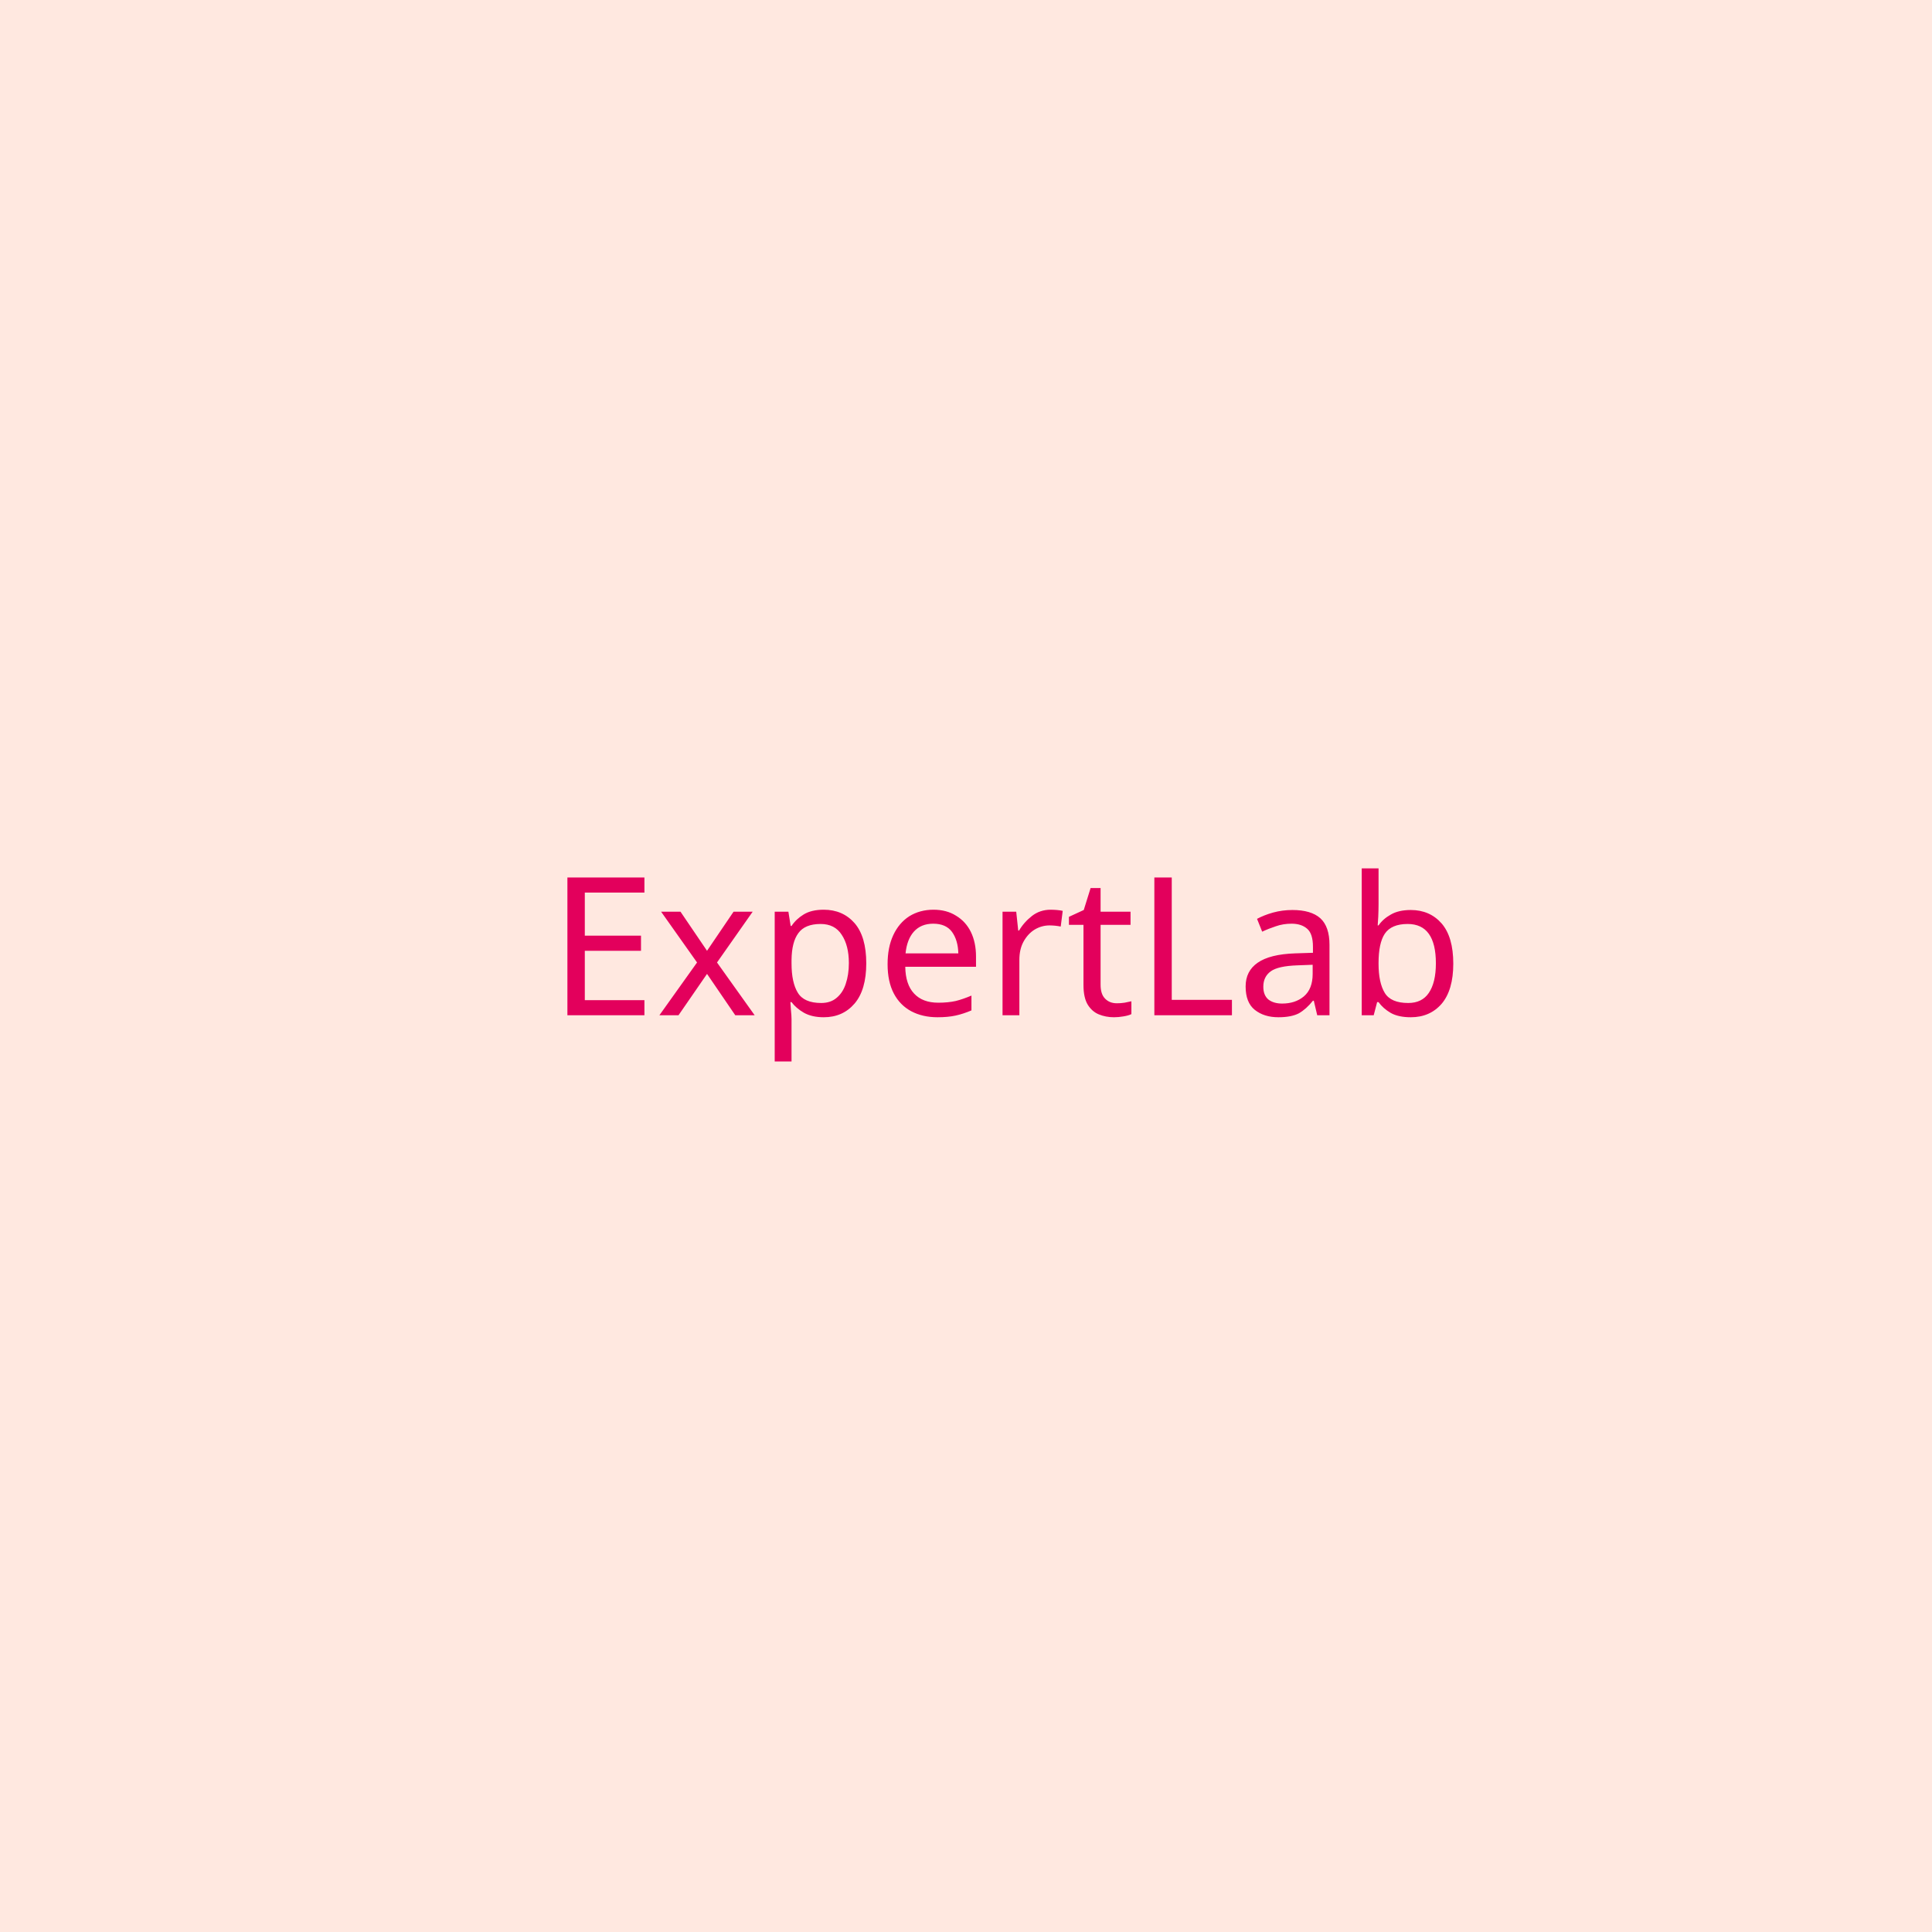
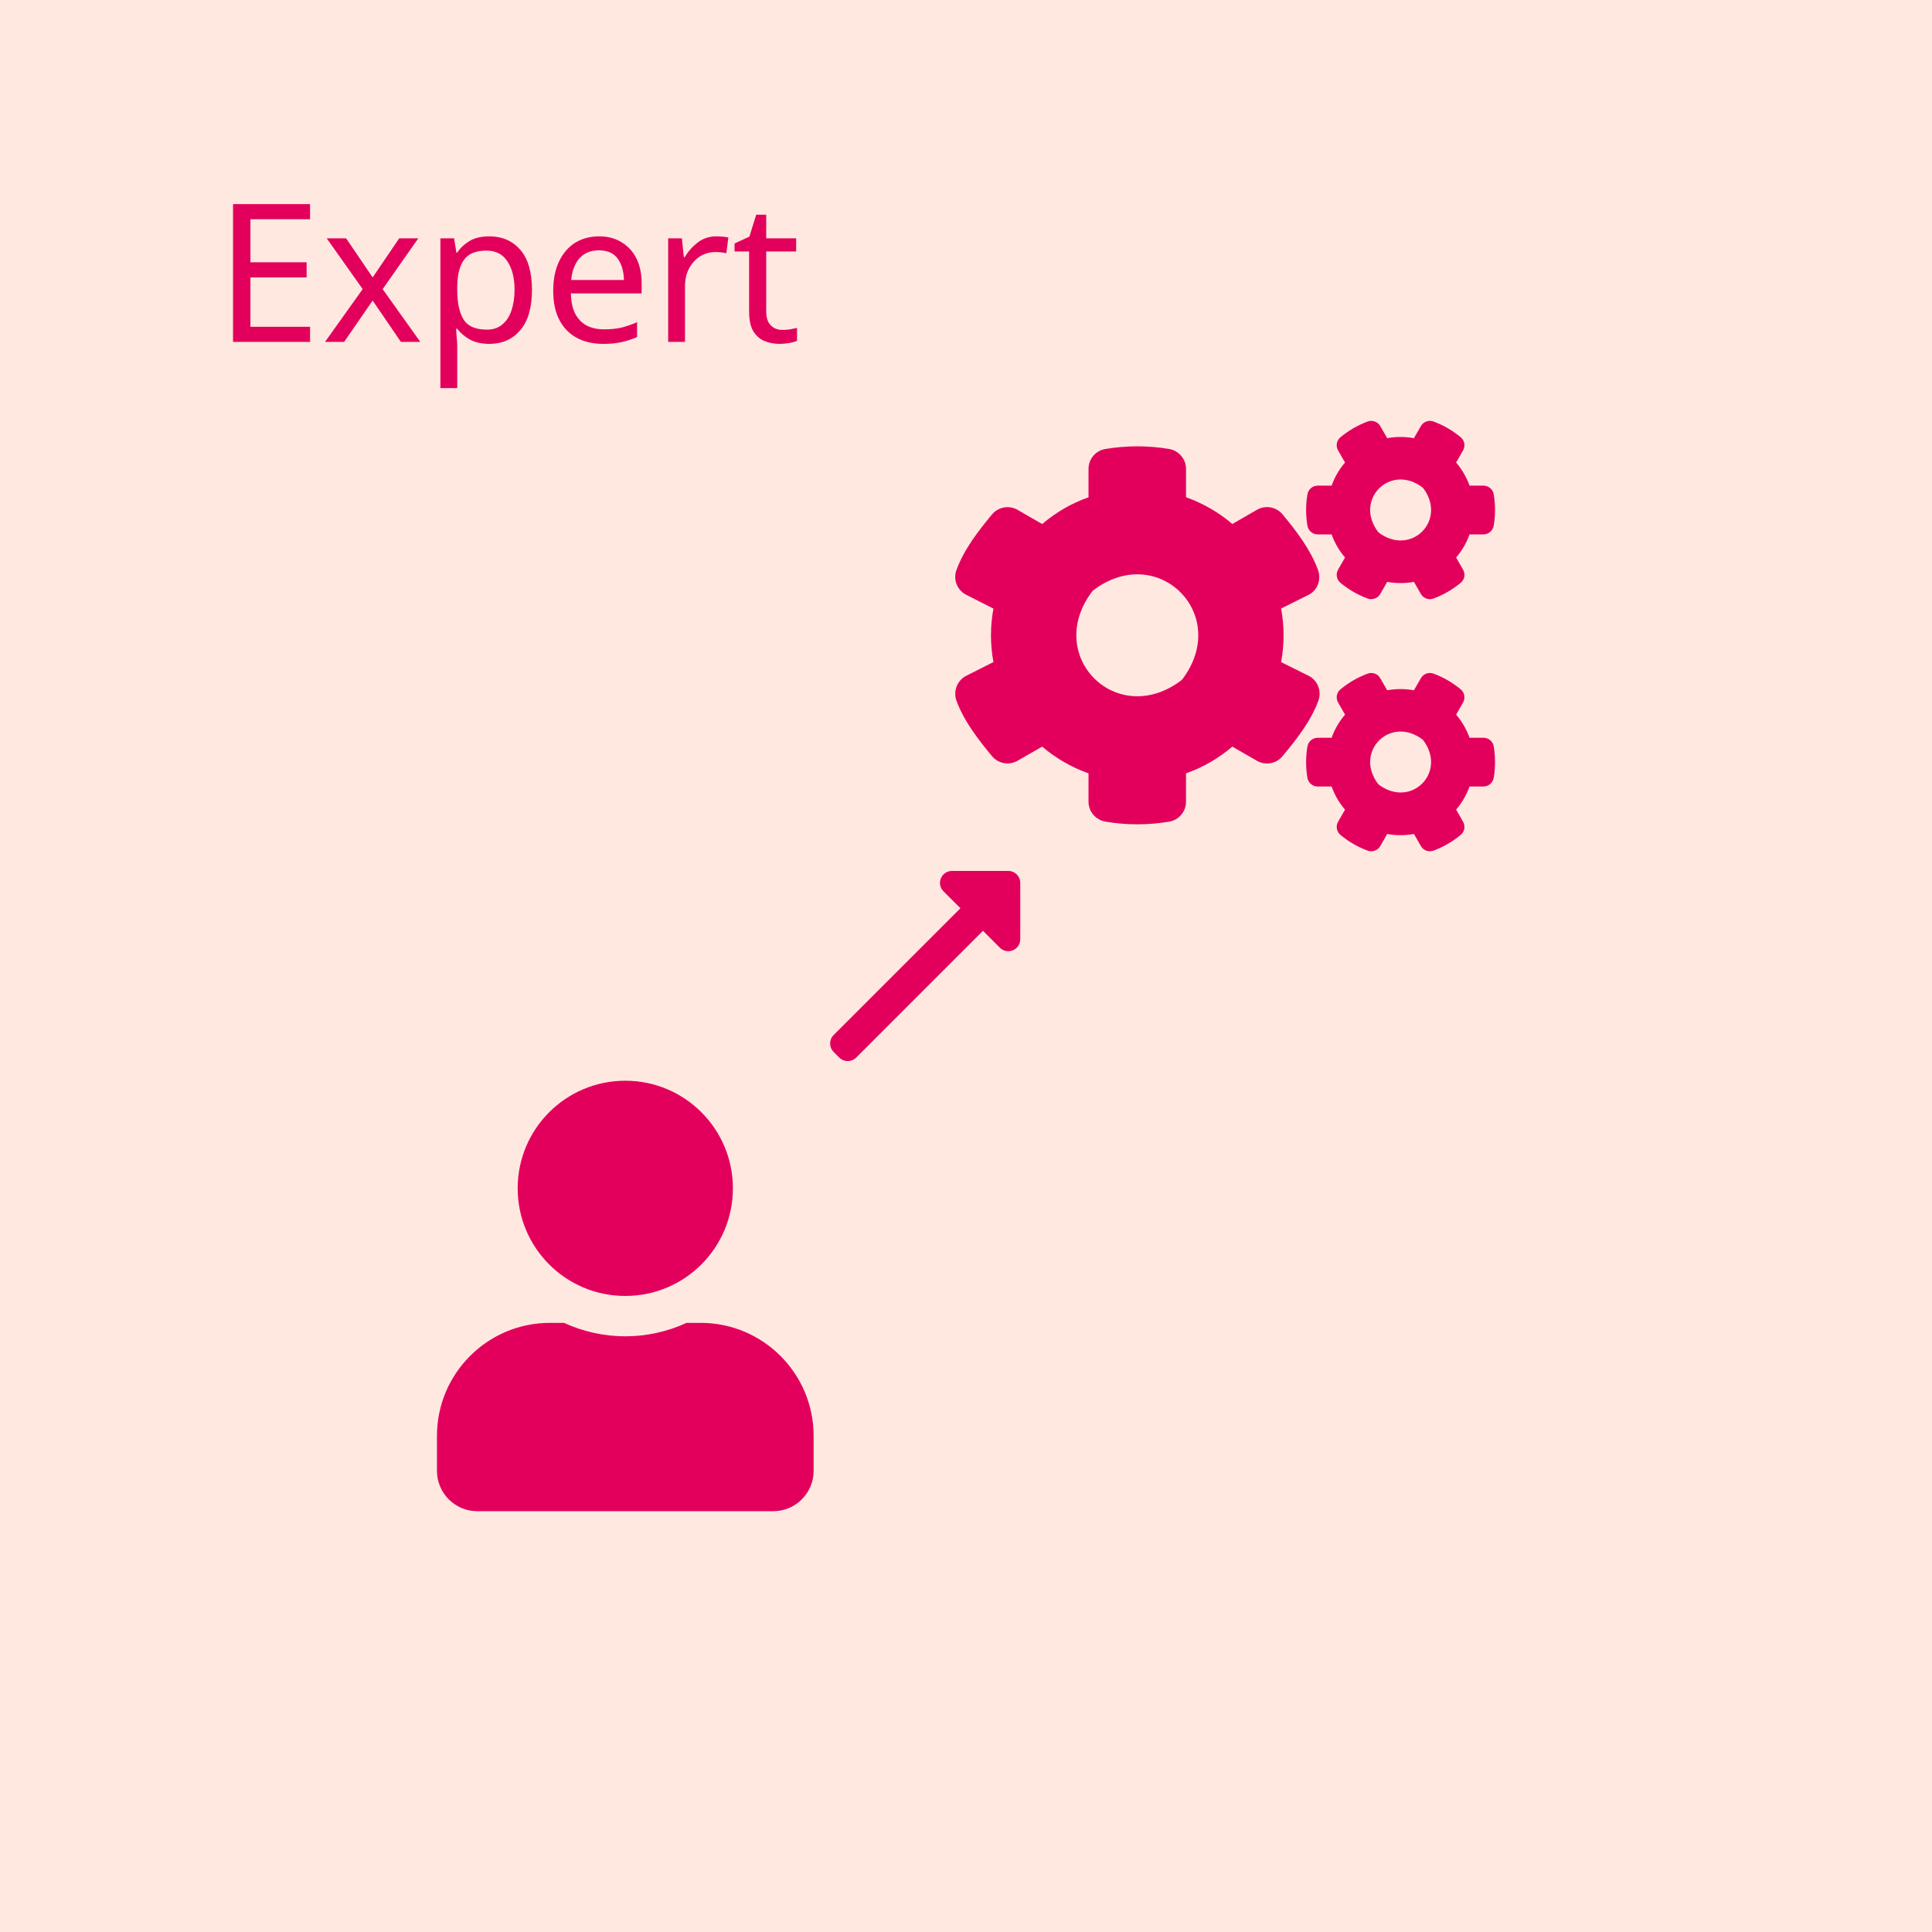
<svg xmlns="http://www.w3.org/2000/svg" width="400" height="400" viewBox="0 0 105.833 105.833" version="1.1" id="svg852">
  <defs id="defs846" />
  <g id="layer1" transform="translate(0,-191.1667)">
    <rect style="opacity:1;fill:#ffe8e0;fill-opacity:1;stroke:none;stroke-width:2.298;stroke-miterlimit:4;stroke-dasharray:none;stroke-opacity:1" id="rect841" width="105.833" height="105.833" x="0" y="191.167" />
-     <text xml:space="preserve" style="font-style:normal;font-weight:normal;font-size:10.583px;line-height:1.25;font-family:sans-serif;letter-spacing:0px;word-spacing:0px;fill:#e3005c;fill-opacity:1;stroke:none;stroke-width:0.265;" x="30.05" y="246.781" id="text856">
-       <tspan id="tspan854" x="30.05" y="246.781" style="font-style:normal;font-variant:normal;font-weight:normal;font-stretch:normal;font-family:'GT Pressura';-inkscape-font-specification:'GT Pressura';fill:#e3005c;fill-opacity:1;stroke-width:0.265;">ExpertLab</tspan>
+     <text xml:space="preserve" style="font-style:normal;font-weight:normal;font-size:10.583px;line-height:1.25;font-family:sans-serif;letter-spacing:0px;word-spacing:0px;fill:#e3005c;fill-opacity:1;stroke:none;stroke-width:0.265" x="11.734" y="209.895" id="text856" transform="scale(0.9999975,1.000002)">
+       <tspan id="tspan854" x="11.734" y="209.895" style="font-style:normal;font-variant:normal;font-weight:normal;font-stretch:normal;font-family:'GT Pressura';-inkscape-font-specification:'GT Pressura';fill:#e3005c;fill-opacity:1;stroke-width:0.265">Expert</tspan>
    </text>
+     <g id="g23" style="fill:#e3005c;fill-opacity:1" transform="translate(-6.047619,-9.827379)">
+       <path style="fill:#e3005c;fill-opacity:1;stroke-width:0.046" d="m 40.3,271.985 c 3.256,0 5.895,-2.639 5.895,-5.895 0,-3.256 -2.639,-5.895 -5.895,-5.895 -3.256,0 -5.895,2.639 -5.895,5.895 0,3.256 2.639,5.895 5.895,5.895 z m 4.126,1.474 h -0.769 c -1.022,0.47 -2.16,0.737 -3.357,0.737 -1.197,0 -2.33,-0.267 -3.357,-0.737 h -0.769 c -3.417,0 -6.19,2.772 -6.19,6.19 v 1.916 c 0,1.22 0.99,2.211 2.211,2.211 h 16.211 c 1.22,0 2.211,-0.99 2.211,-2.211 v -1.916 c 0,-3.417 -2.772,-6.19 -6.19,-6.19 z" id="path10" />
+       <path style="fill:#e3005c;fill-opacity:1;stroke-width:0.046" d="m 82.037,232.868 -0.379,0.661 c -0.139,0.245 -0.434,0.347 -0.698,0.25 -0.545,-0.203 -1.044,-0.494 -1.483,-0.859 -0.213,-0.176 -0.268,-0.485 -0.129,-0.725 l 0.379,-0.661 c -0.319,-0.37 -0.568,-0.799 -0.735,-1.266 h -0.762 c -0.277,0 -0.518,-0.199 -0.564,-0.476 -0.092,-0.554 -0.097,-1.137 0,-1.714 0.046,-0.277 0.286,-0.481 0.564,-0.481 h 0.762 c 0.166,-0.467 0.416,-0.896 0.735,-1.266 l -0.379,-0.661 c -0.139,-0.24 -0.088,-0.55 0.129,-0.725 0.439,-0.365 0.943,-0.656 1.483,-0.859 0.263,-0.097 0.559,0.004 0.698,0.25 l 0.379,0.661 c 0.485,-0.088 0.98,-0.088 1.465,0 l 0.379,-0.661 c 0.139,-0.245 0.434,-0.347 0.698,-0.25 0.545,0.203 1.044,0.494 1.483,0.859 0.213,0.176 0.268,0.485 0.129,0.725 l -0.379,0.661 c 0.319,0.37 0.568,0.799 0.735,1.266 h 0.762 c 0.277,0 0.518,0.199 0.564,0.476 0.092,0.555 0.097,1.137 0,1.714 -0.046,0.277 -0.286,0.481 -0.564,0.481 h -0.762 c -0.166,0.467 -0.416,0.896 -0.735,1.266 l 0.379,0.661 c 0.139,0.24 0.088,0.55 -0.129,0.725 -0.439,0.365 -0.943,0.656 -1.483,0.859 -0.263,0.097 -0.559,-0.004 -0.698,-0.25 l -0.379,-0.661 c -0.481,0.088 -0.98,0.088 -1.465,0 z m -0.485,-2.717 c 1.779,1.368 3.808,-0.661 2.44,-2.44 -1.779,-1.372 -3.808,0.661 -2.44,2.44 z m -5.328,7.111 1.557,0.776 c 0.467,0.268 0.67,0.836 0.485,1.345 -0.411,1.118 -1.22,2.144 -1.968,3.04 -0.342,0.411 -0.933,0.513 -1.4,0.245 l -1.345,-0.776 c -0.739,0.633 -1.599,1.137 -2.537,1.465 v 1.553 c 0,0.536 -0.384,0.998 -0.91,1.091 -1.137,0.194 -2.329,0.203 -3.507,0 -0.531,-0.092 -0.924,-0.55 -0.924,-1.091 v -1.553 c -0.938,-0.333 -1.798,-0.832 -2.537,-1.465 l -1.345,0.772 c -0.462,0.268 -1.058,0.166 -1.4,-0.245 -0.749,-0.896 -1.539,-1.922 -1.95,-3.036 -0.185,-0.504 0.018,-1.072 0.485,-1.345 l 1.539,-0.776 c -0.18,-0.966 -0.18,-1.959 0,-2.93 l -1.539,-0.781 c -0.467,-0.268 -0.675,-0.836 -0.485,-1.34 0.411,-1.118 1.201,-2.144 1.95,-3.041 0.342,-0.411 0.933,-0.513 1.4,-0.245 l 1.345,0.776 c 0.739,-0.633 1.599,-1.137 2.537,-1.465 v -1.557 c 0,-0.531 0.379,-0.993 0.906,-1.086 1.137,-0.194 2.334,-0.203 3.512,-0.004 0.531,0.092 0.924,0.55 0.924,1.091 v 1.553 c 0.938,0.333 1.798,0.832 2.537,1.465 l 1.345,-0.776 c 0.462,-0.268 1.058,-0.166 1.4,0.245 0.749,0.896 1.534,1.922 1.945,3.041 0.185,0.504 0.005,1.072 -0.462,1.345 l -1.557,0.776 c 0.18,0.97 0.18,1.964 0,2.934 z m -5.434,0.975 c 2.736,-3.558 -1.326,-7.62 -4.884,-4.884 -2.736,3.558 1.326,7.62 4.884,4.884 z m 11.247,8.442 -0.379,0.661 c -0.139,0.245 -0.434,0.347 -0.698,0.25 -0.545,-0.203 -1.044,-0.494 -1.483,-0.859 -0.213,-0.176 -0.268,-0.485 -0.129,-0.725 l 0.379,-0.661 c -0.319,-0.37 -0.568,-0.799 -0.735,-1.266 h -0.762 c -0.277,0 -0.518,-0.199 -0.564,-0.476 -0.092,-0.554 -0.097,-1.137 0,-1.714 0.046,-0.277 0.286,-0.481 0.564,-0.481 h 0.762 c 0.166,-0.467 0.416,-0.896 0.735,-1.266 L 79.348,239.48 c -0.139,-0.24 -0.088,-0.55 0.129,-0.725 0.439,-0.365 0.943,-0.656 1.483,-0.859 0.263,-0.097 0.559,0.004 0.698,0.25 l 0.379,0.661 c 0.485,-0.088 0.98,-0.088 1.465,0 l 0.379,-0.661 c 0.139,-0.245 0.434,-0.347 0.698,-0.25 0.545,0.203 1.044,0.494 1.483,0.859 0.213,0.176 0.268,0.485 0.129,0.725 l -0.379,0.661 c 0.319,0.37 0.568,0.799 0.735,1.266 h 0.762 c 0.277,0 0.518,0.199 0.564,0.476 0.092,0.554 0.097,1.137 0,1.714 -0.046,0.277 -0.286,0.481 -0.564,0.481 h -0.762 c -0.166,0.467 -0.416,0.896 -0.735,1.266 l 0.379,0.661 c 0.139,0.24 0.088,0.55 -0.129,0.725 -0.439,0.365 -0.943,0.656 -1.483,0.859 -0.263,0.097 -0.559,-0.004 -0.698,-0.25 l -0.379,-0.661 c -0.481,0.088 -0.98,0.088 -1.465,0 z m -0.485,-2.722 c 1.779,1.368 3.808,-0.661 2.44,-2.44 -1.779,-1.368 -3.808,0.661 -2.44,2.44 z" id="path43" />
+       <path style="fill:#e3005c;fill-opacity:1;stroke-width:0.027" d="m 52.948,258.927 6.945,-6.945 0.926,0.926 c 0.411,0.411 1.118,0.12 1.118,-0.463 v -3.087 c -1.8e-5,-0.362 -0.293,-0.655 -0.655,-0.655 h -3.087 c -0.58,2e-5 -0.877,0.704 -0.463,1.118 l 0.926,0.926 -6.945,6.945 c -0.256,0.256 -0.256,0.67 1e-5,0.926 l 0.309,0.309 c 0.256,0.256 0.67,0.256 0.926,0 z" id="path32-3" />
+     </g>
  </g>
</svg>
